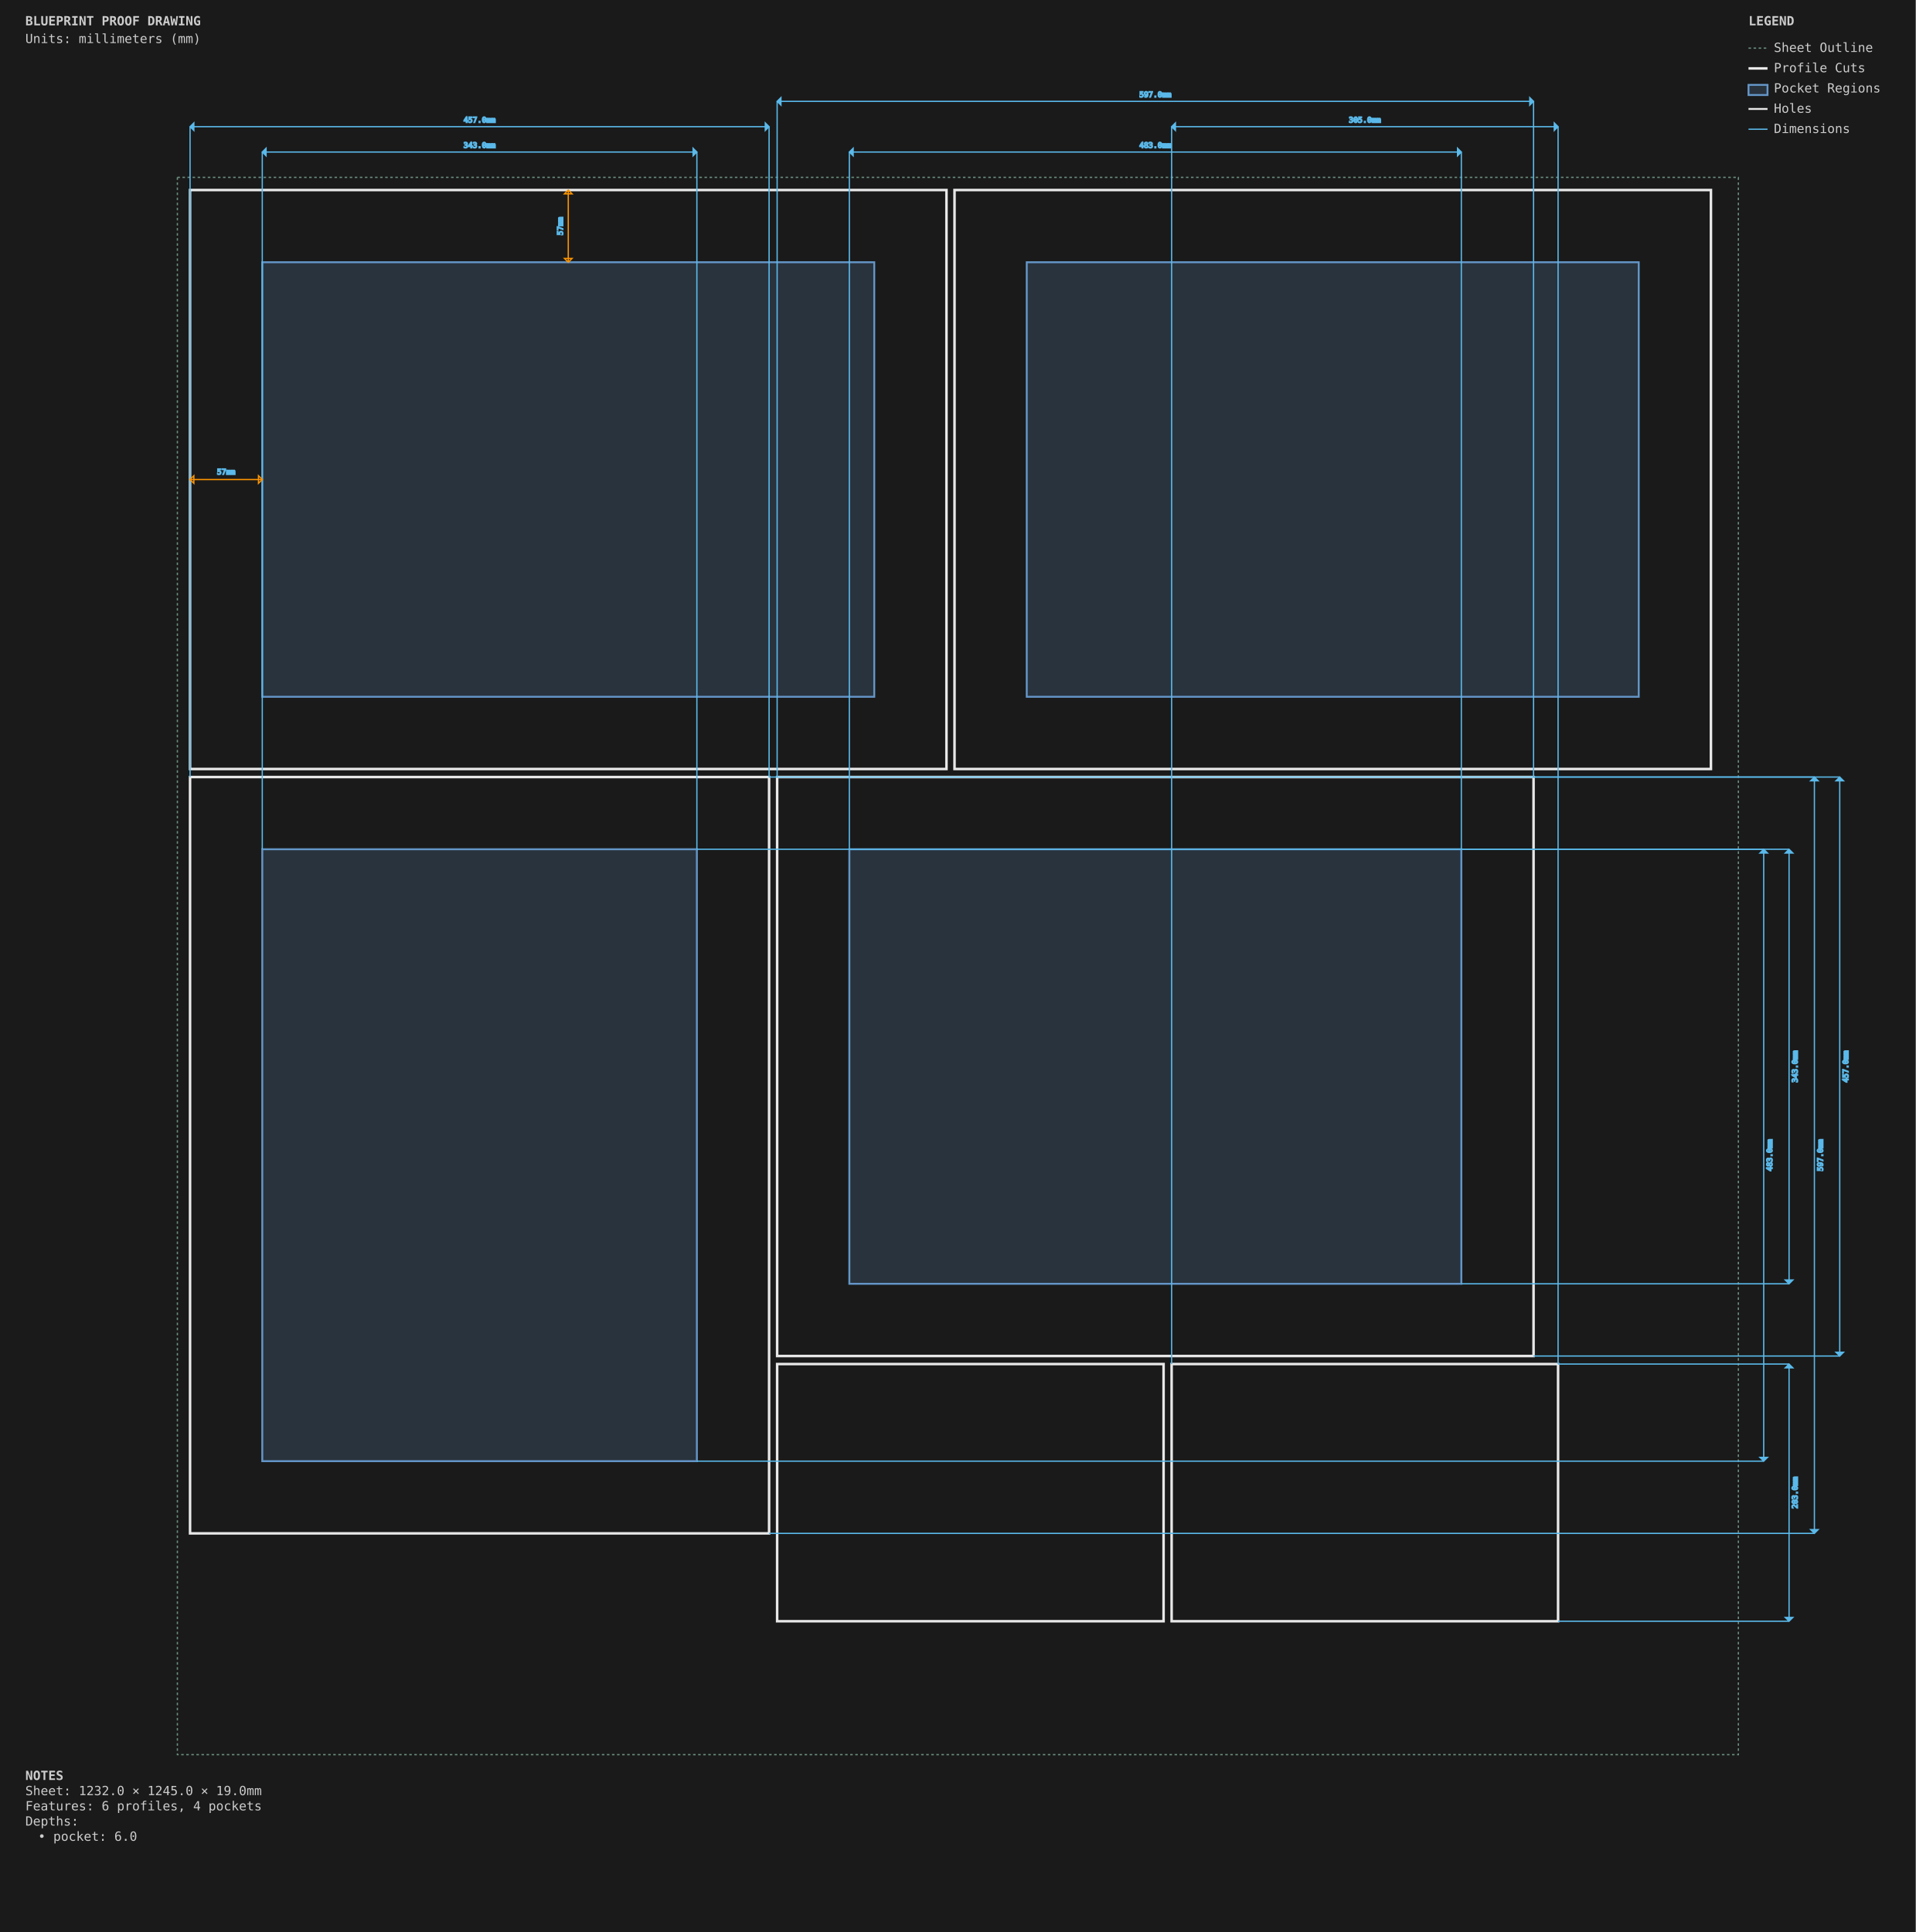
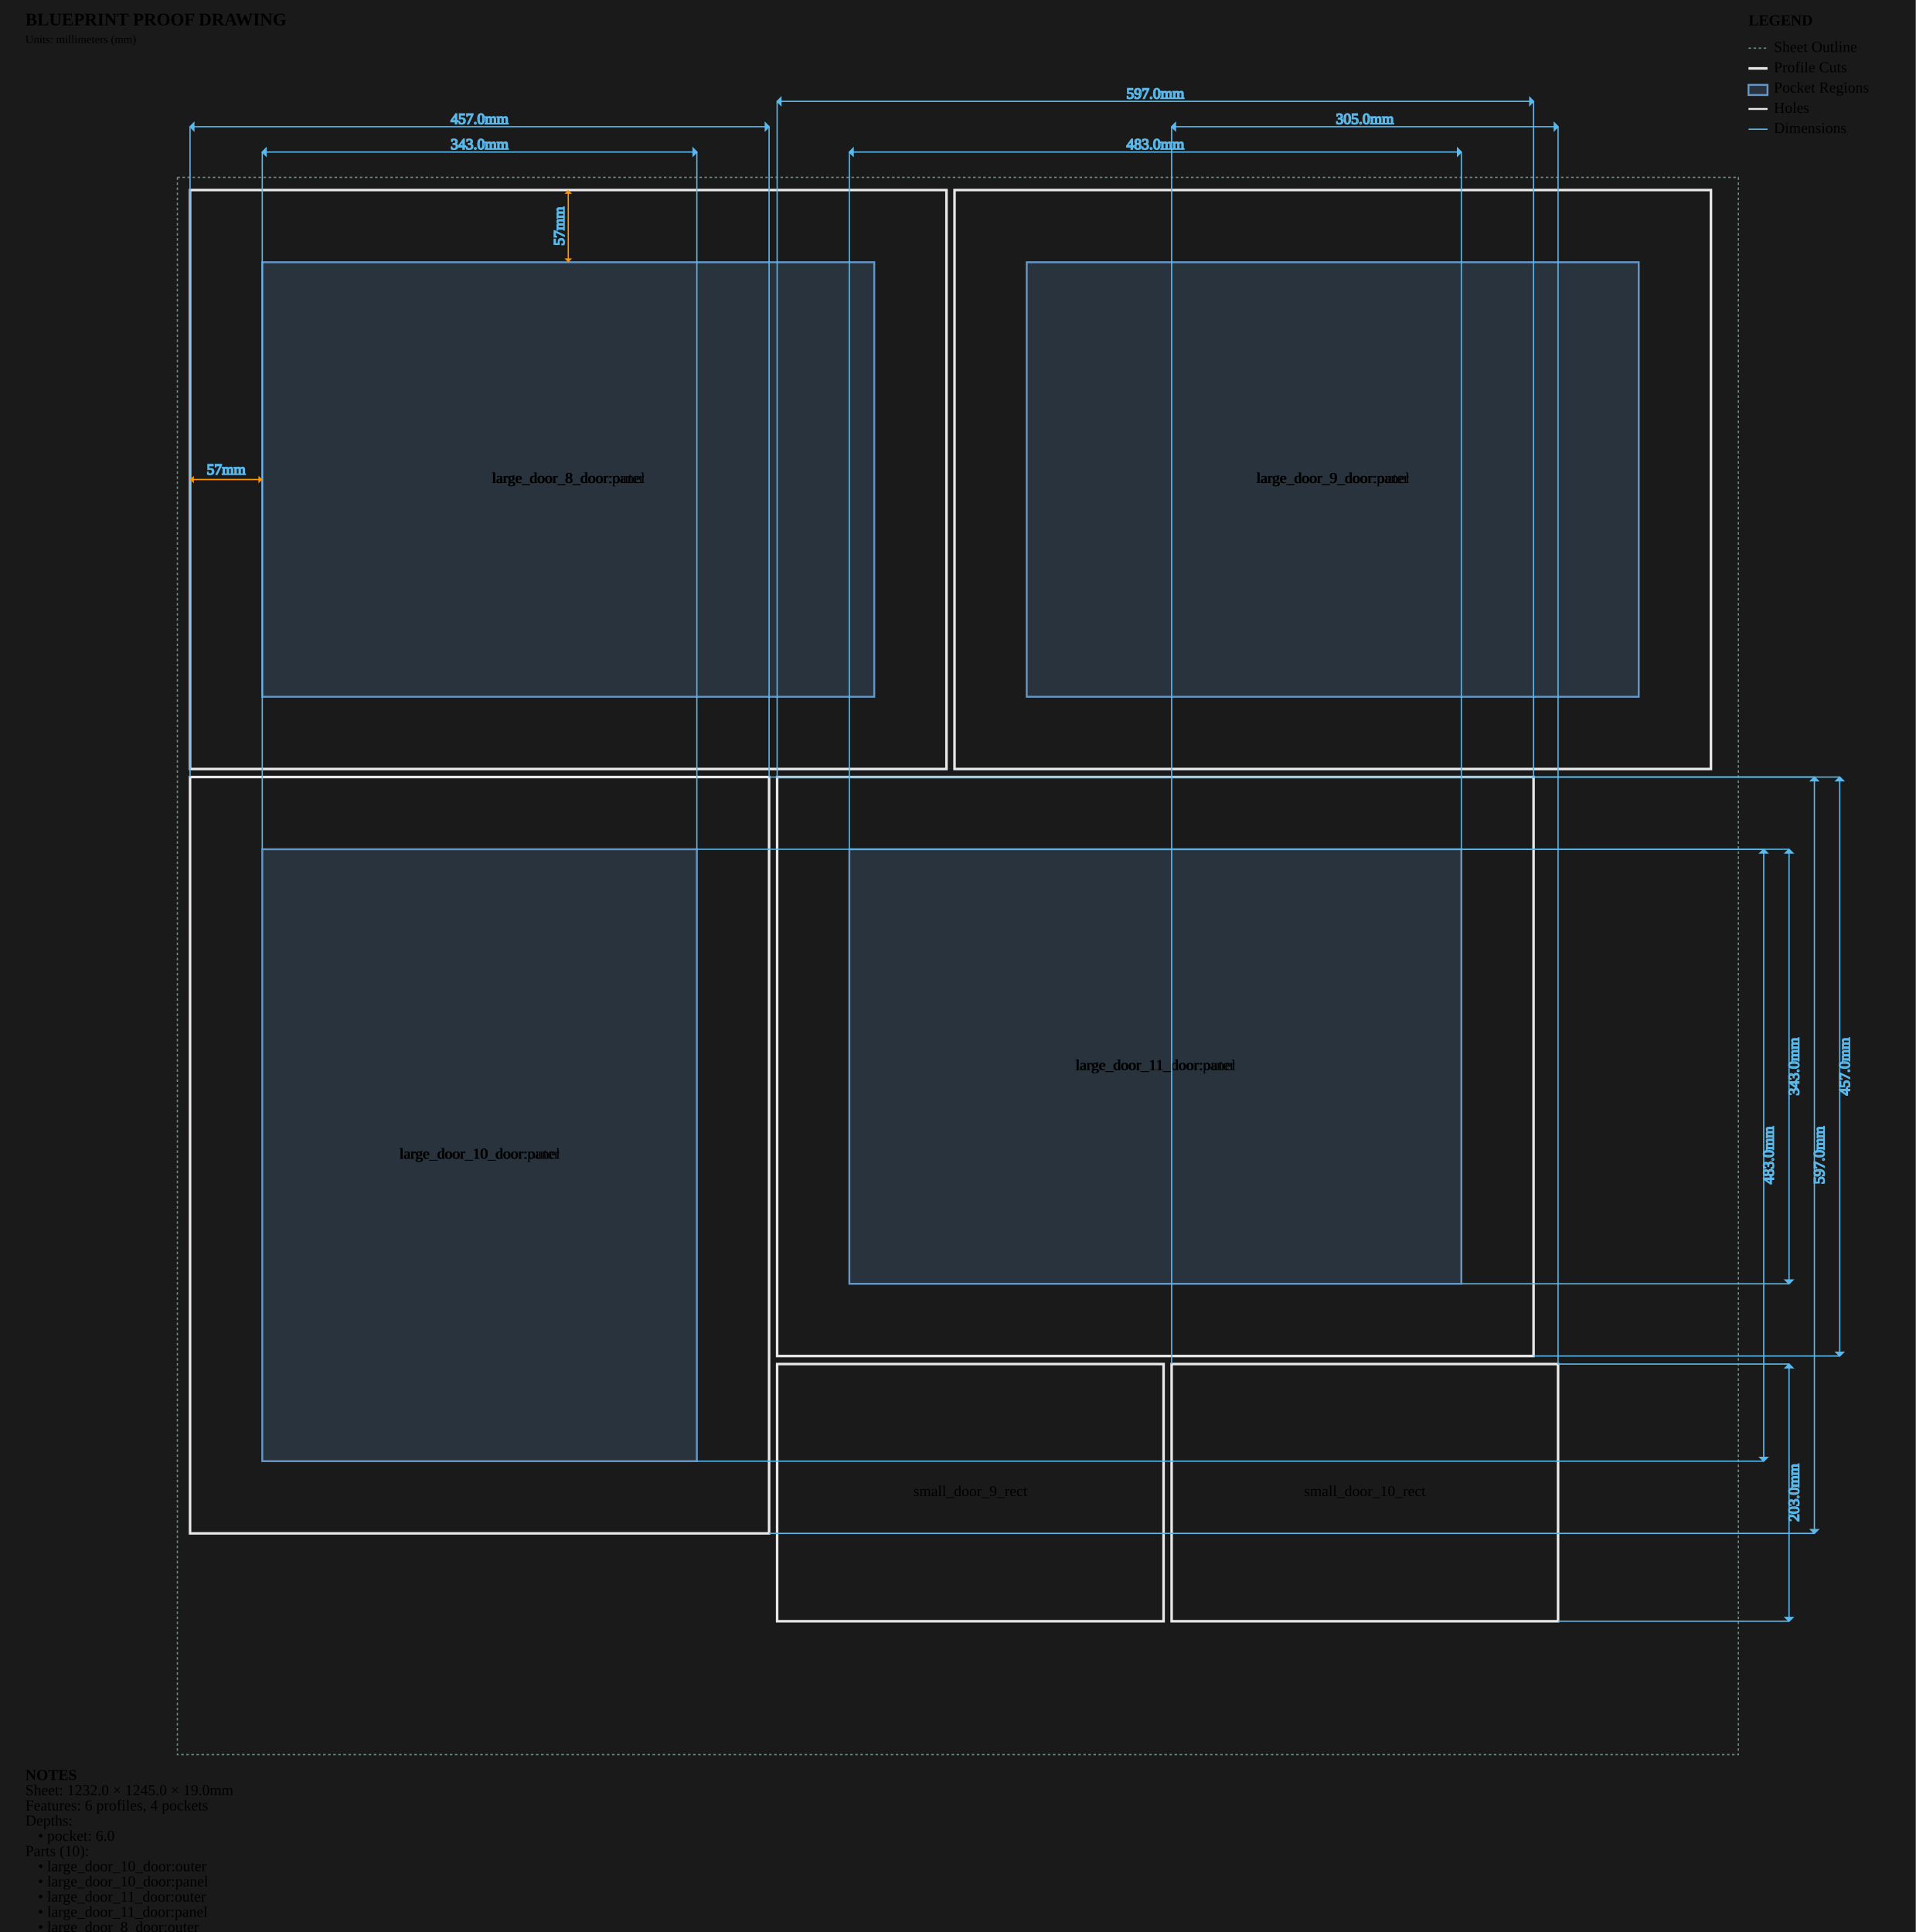
<svg xmlns="http://www.w3.org/2000/svg" viewBox="0 0 1512.0 1525.0" width="1512.0mm" height="1525.0mm">
  <style>
        .sheet-outline { stroke: #6b8e7f; stroke-width: 1; fill: none; stroke-dasharray: 2,2; }
        .profile-cuts { stroke: #e8e8e8; stroke-width: 2; fill: none; }
        .pocket-regions { stroke: #6496c8; stroke-width: 1.5; fill: #6496c8; fill-opacity: 0.2; }
        .holes { stroke: #e8e8e8; stroke-width: 1.5; fill: none; }
        .engrave-paths { stroke: #888888; stroke-width: 1; fill: none; stroke-dasharray: 4,4; }
        .construction { stroke: #6b8e7f; stroke-width: 0.5; fill: none; stroke-dasharray: 2,2; }
        .dimensions { stroke: #5ab9ea; stroke-width: 1; fill: none; }
-         .dimension-text { fill: #888888; font-family: monospace; font-size: 6px; }
+         .dimension-text { fill:
        .gap-dimensions { stroke: #ff9500; stroke-width: 1; fill: none; }
-         .gap-text { fill: #888888; font-family: monospace; font-size: 6px; }
+         .gap-text { fill:
        .notes { fill: #cccccc; font-family: monospace; font-size: 10px; }
        .legend { fill: #cccccc; font-family: monospace; font-size: 10px; }
+         .part-label { fill: #ffcc00; font-family: monospace; font-size: 8px; font-weight: bold; }
    </style>
  <rect x="0" y="0" width="1512.0" height="1525.0" fill="#1a1a1a" />
  <g id="SHEET_OUTLINE" class="sheet-outline">
    <rect x="140" y="140" width="1232.0" height="1245.0" />
  </g>
  <g id="PROFILE_CUTS" class="profile-cuts">
    <rect x="150.0" y="150.0" width="597.0" height="457.0" />
    <rect x="753.35" y="150.0" width="597.0" height="457.0" />
    <rect x="150.0" y="613.35" width="457.0" height="597.0" />
    <rect x="613.35" y="613.35" width="597.0" height="457.0" />
    <rect x="613.35" y="1076.7" width="305.0" height="203.0" />
    <rect x="924.7" y="1076.7" width="305.0" height="203.0" />
  </g>
  <g id="POCKET_REGIONS" class="pocket-regions">
    <rect x="207.0" y="207.0" width="483.0" height="343.0" />
    <rect x="810.35" y="207.0" width="483.0" height="343.0" />
    <rect x="207.0" y="670.35" width="343.0" height="483.0" />
    <rect x="670.35" y="670.35" width="483.0" height="343.0" />
  </g>
  <g id="ENGRAVE_PATHS" class="engrave-paths" />
  <g id="HOLES" class="holes" />
+   <g id="LABELS" class="labels">
+     <text x="448.5" y="378.5" class="part-label" text-anchor="middle" dominant-baseline="middle">large_door_8_door:outer</text>
+     <text x="448.5" y="378.5" class="part-label" text-anchor="middle" dominant-baseline="middle">large_door_8_door:panel</text>
+     <text x="1051.85" y="378.5" class="part-label" text-anchor="middle" dominant-baseline="middle">large_door_9_door:outer</text>
+     <text x="1051.85" y="378.5" class="part-label" text-anchor="middle" dominant-baseline="middle">large_door_9_door:panel</text>
+     <text x="378.5" y="911.85" class="part-label" text-anchor="middle" dominant-baseline="middle">large_door_10_door:outer</text>
+     <text x="378.5" y="911.85" class="part-label" text-anchor="middle" dominant-baseline="middle">large_door_10_door:panel</text>
+     <text x="911.85" y="841.85" class="part-label" text-anchor="middle" dominant-baseline="middle">large_door_11_door:outer</text>
+     <text x="911.85" y="841.85" class="part-label" text-anchor="middle" dominant-baseline="middle">large_door_11_door:panel</text>
+     <text x="765.85" y="1178.2" class="part-label" text-anchor="middle" dominant-baseline="middle">small_door_9_rect</text>
+     <text x="1077.2" y="1178.2" class="part-label" text-anchor="middle" dominant-baseline="middle">small_door_10_rect</text>
+   </g>
  <g id="CONSTRUCTION" class="construction" />
  <g id="DIMENSIONS" class="dimensions">
    <line x1="207.0" y1="670.35" x2="207.0" y2="120.0" stroke="#5ab9ea" stroke-width="1" />
    <line x1="550.0" y1="670.35" x2="550.0" y2="120.0" stroke="#5ab9ea" stroke-width="1" />
    <line x1="207.0" y1="120.0" x2="550.0" y2="120.0" stroke="#5ab9ea" stroke-width="1" />
    <polygon points="207.0,120.0 210.0,117.0 210.0,123.0" fill="#5ab9ea" />
    <polygon points="550.0,120.0 547.0,117.0 547.0,123.0" fill="#5ab9ea" />
    <text x="378.5" y="115.0" class="dimension-text" text-anchor="middle" dominant-baseline="middle">343.0mm</text>
    <line x1="550.0" y1="670.35" x2="1392.0" y2="670.35" stroke="#5ab9ea" stroke-width="1" />
    <line x1="550.0" y1="1153.35" x2="1392.0" y2="1153.35" stroke="#5ab9ea" stroke-width="1" />
    <line x1="1392.0" y1="670.35" x2="1392.0" y2="1153.35" stroke="#5ab9ea" stroke-width="1" />
    <polygon points="1392.0,670.35 1389.0,673.35 1395.0,673.35" fill="#5ab9ea" />
    <polygon points="1392.0,1153.35 1389.0,1150.35 1395.0,1150.35" fill="#5ab9ea" />
    <text x="1397.0" y="911.85" class="dimension-text" text-anchor="middle" dominant-baseline="middle" transform="rotate(-90 1397.0 911.85)">483.0mm</text>
    <line x1="670.35" y1="670.35" x2="670.35" y2="120.0" stroke="#5ab9ea" stroke-width="1" />
    <line x1="1153.35" y1="670.35" x2="1153.35" y2="120.0" stroke="#5ab9ea" stroke-width="1" />
    <line x1="670.35" y1="120.0" x2="1153.35" y2="120.0" stroke="#5ab9ea" stroke-width="1" />
    <polygon points="670.35,120.0 673.35,117.0 673.35,123.0" fill="#5ab9ea" />
    <polygon points="1153.35,120.0 1150.35,117.0 1150.35,123.0" fill="#5ab9ea" />
    <text x="911.85" y="115.0" class="dimension-text" text-anchor="middle" dominant-baseline="middle">483.0mm</text>
    <line x1="1153.35" y1="670.35" x2="1412.0" y2="670.35" stroke="#5ab9ea" stroke-width="1" />
    <line x1="1153.35" y1="1013.35" x2="1412.0" y2="1013.35" stroke="#5ab9ea" stroke-width="1" />
    <line x1="1412.0" y1="670.35" x2="1412.0" y2="1013.35" stroke="#5ab9ea" stroke-width="1" />
    <polygon points="1412.0,670.35 1409.0,673.35 1415.0,673.35" fill="#5ab9ea" />
    <polygon points="1412.0,1013.35 1409.0,1010.35 1415.0,1010.35" fill="#5ab9ea" />
    <text x="1417.0" y="841.85" class="dimension-text" text-anchor="middle" dominant-baseline="middle" transform="rotate(-90 1417.0 841.85)">343.0mm</text>
    <line x1="150.0" y1="613.35" x2="150.0" y2="100.0" stroke="#5ab9ea" stroke-width="1" />
    <line x1="607.0" y1="613.35" x2="607.0" y2="100.0" stroke="#5ab9ea" stroke-width="1" />
    <line x1="150.0" y1="100.0" x2="607.0" y2="100.0" stroke="#5ab9ea" stroke-width="1" />
    <polygon points="150.0,100.0 153.0,97.0 153.0,103.0" fill="#5ab9ea" />
    <polygon points="607.0,100.0 604.0,97.0 604.0,103.0" fill="#5ab9ea" />
    <text x="378.5" y="95.0" class="dimension-text" text-anchor="middle" dominant-baseline="middle">457.0mm</text>
    <line x1="607.0" y1="613.35" x2="1432.0" y2="613.35" stroke="#5ab9ea" stroke-width="1" />
    <line x1="607.0" y1="1210.35" x2="1432.0" y2="1210.35" stroke="#5ab9ea" stroke-width="1" />
    <line x1="1432.0" y1="613.35" x2="1432.0" y2="1210.35" stroke="#5ab9ea" stroke-width="1" />
    <polygon points="1432.0,613.35 1429.0,616.35 1435.0,616.35" fill="#5ab9ea" />
    <polygon points="1432.0,1210.35 1429.0,1207.35 1435.0,1207.35" fill="#5ab9ea" />
    <text x="1437.0" y="911.85" class="dimension-text" text-anchor="middle" dominant-baseline="middle" transform="rotate(-90 1437.0 911.85)">597.0mm</text>
    <line x1="613.35" y1="613.35" x2="613.35" y2="80.0" stroke="#5ab9ea" stroke-width="1" />
    <line x1="1210.35" y1="613.35" x2="1210.35" y2="80.0" stroke="#5ab9ea" stroke-width="1" />
    <line x1="613.35" y1="80.0" x2="1210.35" y2="80.0" stroke="#5ab9ea" stroke-width="1" />
    <polygon points="613.35,80.0 616.35,77.0 616.35,83.0" fill="#5ab9ea" />
    <polygon points="1210.35,80.0 1207.35,77.0 1207.35,83.0" fill="#5ab9ea" />
    <text x="911.85" y="75.0" class="dimension-text" text-anchor="middle" dominant-baseline="middle">597.0mm</text>
    <line x1="1210.35" y1="613.35" x2="1452.0" y2="613.35" stroke="#5ab9ea" stroke-width="1" />
    <line x1="1210.35" y1="1070.35" x2="1452.0" y2="1070.35" stroke="#5ab9ea" stroke-width="1" />
    <line x1="1452.0" y1="613.35" x2="1452.0" y2="1070.35" stroke="#5ab9ea" stroke-width="1" />
    <polygon points="1452.0,613.35 1449.0,616.35 1455.0,616.35" fill="#5ab9ea" />
    <polygon points="1452.0,1070.35 1449.0,1067.35 1455.0,1067.35" fill="#5ab9ea" />
    <text x="1457.0" y="841.85" class="dimension-text" text-anchor="middle" dominant-baseline="middle" transform="rotate(-90 1457.0 841.85)">457.0mm</text>
    <line x1="924.7" y1="1076.7" x2="924.7" y2="100.0" stroke="#5ab9ea" stroke-width="1" />
    <line x1="1229.7" y1="1076.7" x2="1229.7" y2="100.0" stroke="#5ab9ea" stroke-width="1" />
    <line x1="924.7" y1="100.0" x2="1229.7" y2="100.0" stroke="#5ab9ea" stroke-width="1" />
    <polygon points="924.7,100.0 927.7,97.0 927.7,103.0" fill="#5ab9ea" />
    <polygon points="1229.7,100.0 1226.7,97.0 1226.7,103.0" fill="#5ab9ea" />
    <text x="1077.2" y="95.0" class="dimension-text" text-anchor="middle" dominant-baseline="middle">305.0mm</text>
    <line x1="1229.7" y1="1076.7" x2="1412.0" y2="1076.7" stroke="#5ab9ea" stroke-width="1" />
    <line x1="1229.7" y1="1279.7" x2="1412.0" y2="1279.7" stroke="#5ab9ea" stroke-width="1" />
    <line x1="1412.0" y1="1076.7" x2="1412.0" y2="1279.7" stroke="#5ab9ea" stroke-width="1" />
    <polygon points="1412.0,1076.7 1409.0,1079.7 1415.0,1079.7" fill="#5ab9ea" />
    <polygon points="1412.0,1279.7 1409.0,1276.7 1415.0,1276.7" fill="#5ab9ea" />
    <text x="1417.0" y="1178.2" class="dimension-text" text-anchor="middle" dominant-baseline="middle" transform="rotate(-90 1417.0 1178.2)">203.0mm</text>
    <line x1="150.0" y1="378.5" x2="207.0" y2="378.5" stroke="#ff9500" stroke-width="1" />
    <path d="M 150.0,378.5 L 153.0,375.5 L 153.0,381.5 Z" class="gap-dimensions" stroke="none" fill="#ff9500" />
    <path d="M 207.0,378.5 L 204.0,375.5 L 204.0,381.5 Z" class="gap-dimensions" stroke="none" fill="#ff9500" />
    <text x="178.5" y="374.5" class="gap-text" text-anchor="middle">57mm</text>
    <line x1="448.5" y1="150.0" x2="448.5" y2="207.0" stroke="#ff9500" stroke-width="1" />
    <path d="M 448.5,150.0 L 445.5,153.0 L 451.5,153.0 Z" class="gap-dimensions" stroke="none" fill="#ff9500" />
    <path d="M 448.5,207.0 L 445.5,204.0 L 451.5,204.0 Z" class="gap-dimensions" stroke="none" fill="#ff9500" />
    <text x="442.5" y="178.5" class="gap-text" text-anchor="middle" dominant-baseline="middle" transform="rotate(-90 442.5 178.5)">57mm</text>
  </g>
  <g id="NOTES" class="notes">
    <text x="20" y="1405.0" class="notes" font-weight="bold">NOTES</text>
    <text x="20" y="1417.0" class="notes">Sheet: 1232.0 × 1245.0 × 19.0mm</text>
    <text x="20" y="1429.0" class="notes">Features: 6 profiles, 4 pockets</text>
    <text x="20" y="1441.0" class="notes">Depths:</text>
    <text x="30" y="1453.0" class="notes">• pocket: 6.0</text>
+     <text x="20" y="1465.0" class="notes">Parts (10):</text>
+     <text x="30" y="1477.0" class="notes">• large_door_10_door:outer</text>
+     <text x="30" y="1489.0" class="notes">• large_door_10_door:panel</text>
+     <text x="30" y="1501.0" class="notes">• large_door_11_door:outer</text>
+     <text x="30" y="1513.0" class="notes">• large_door_11_door:panel</text>
+     <text x="30" y="1525.0" class="notes">• large_door_8_door:outer</text>
+     <text x="30" y="1537.0" class="notes">• large_door_8_door:panel</text>
+     <text x="30" y="1549.0" class="notes">• large_door_9_door:outer</text>
+     <text x="30" y="1561.0" class="notes">• large_door_9_door:panel</text>
+     <text x="30" y="1573.0" class="notes">• small_door_10_rect</text>
+     <text x="30" y="1585.0" class="notes">• small_door_9_rect</text>
  </g>
  <g id="TITLE_BLOCK" class="title-block">
    <text x="20" y="20" class="notes" font-weight="bold" font-size="14px">BLUEPRINT PROOF DRAWING</text>
    <text x="20" y="34" class="notes" font-size="9px">Units: millimeters (mm)</text>
  </g>
  <g id="LEGEND" class="legend">
    <text x="1380.0" y="20" class="legend" font-weight="bold">LEGEND</text>
    <line x1="1380.0" y1="38" x2="1395.0" y2="38" stroke="#6b8e7f" stroke-width="1" stroke-dasharray="2,2" />
    <text x="1400.0" y="41" class="legend">Sheet Outline</text>
    <line x1="1380.0" y1="54" x2="1395.0" y2="54" stroke="#e8e8e8" stroke-width="2" />
    <text x="1400.0" y="57" class="legend">Profile Cuts</text>
    <rect x="1380.0" y="67" width="15.0" height="8" stroke="#6496c8" stroke-width="1.5" fill="#6496c8" fill-opacity="0.2" />
    <text x="1400.0" y="73" class="legend">Pocket Regions</text>
    <line x1="1380.0" y1="86" x2="1395.0" y2="86" stroke="#e8e8e8" stroke-width="1.5" />
    <text x="1400.0" y="89" class="legend">Holes</text>
    <line x1="1380.0" y1="102" x2="1395.0" y2="102" stroke="#5ab9ea" stroke-width="1" />
    <text x="1400.0" y="105" class="legend">Dimensions</text>
  </g>
</svg>
